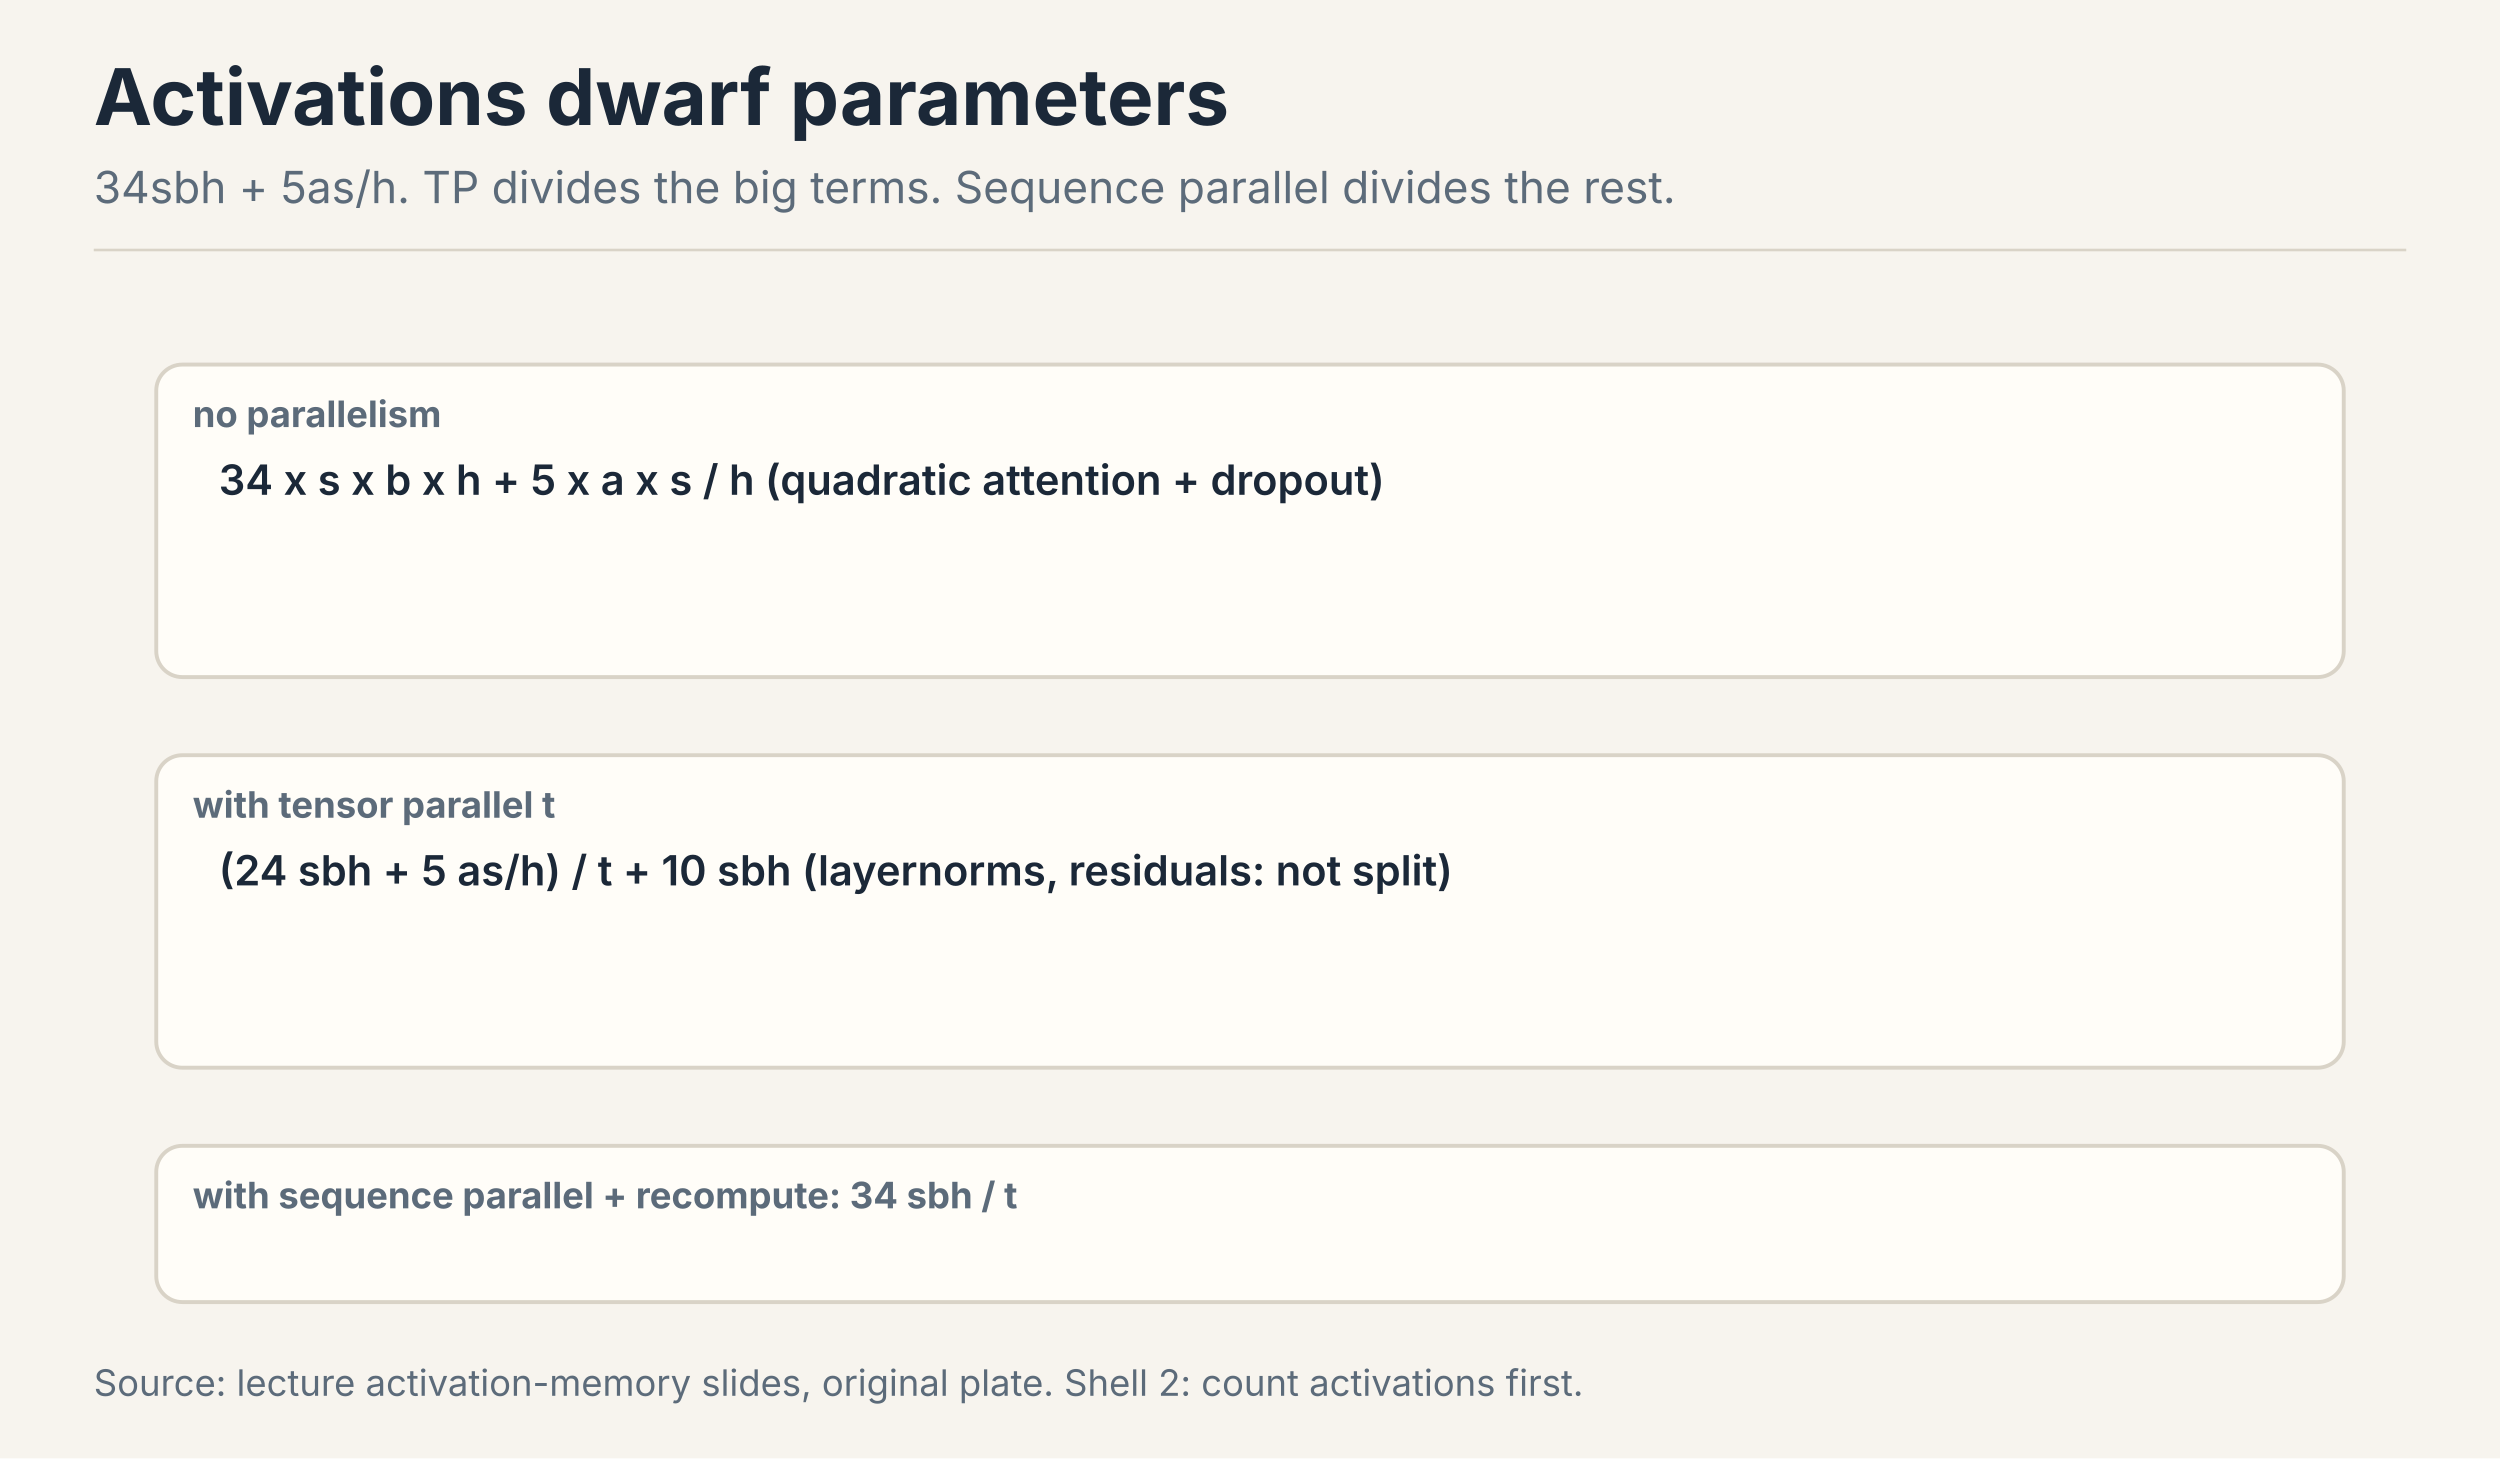
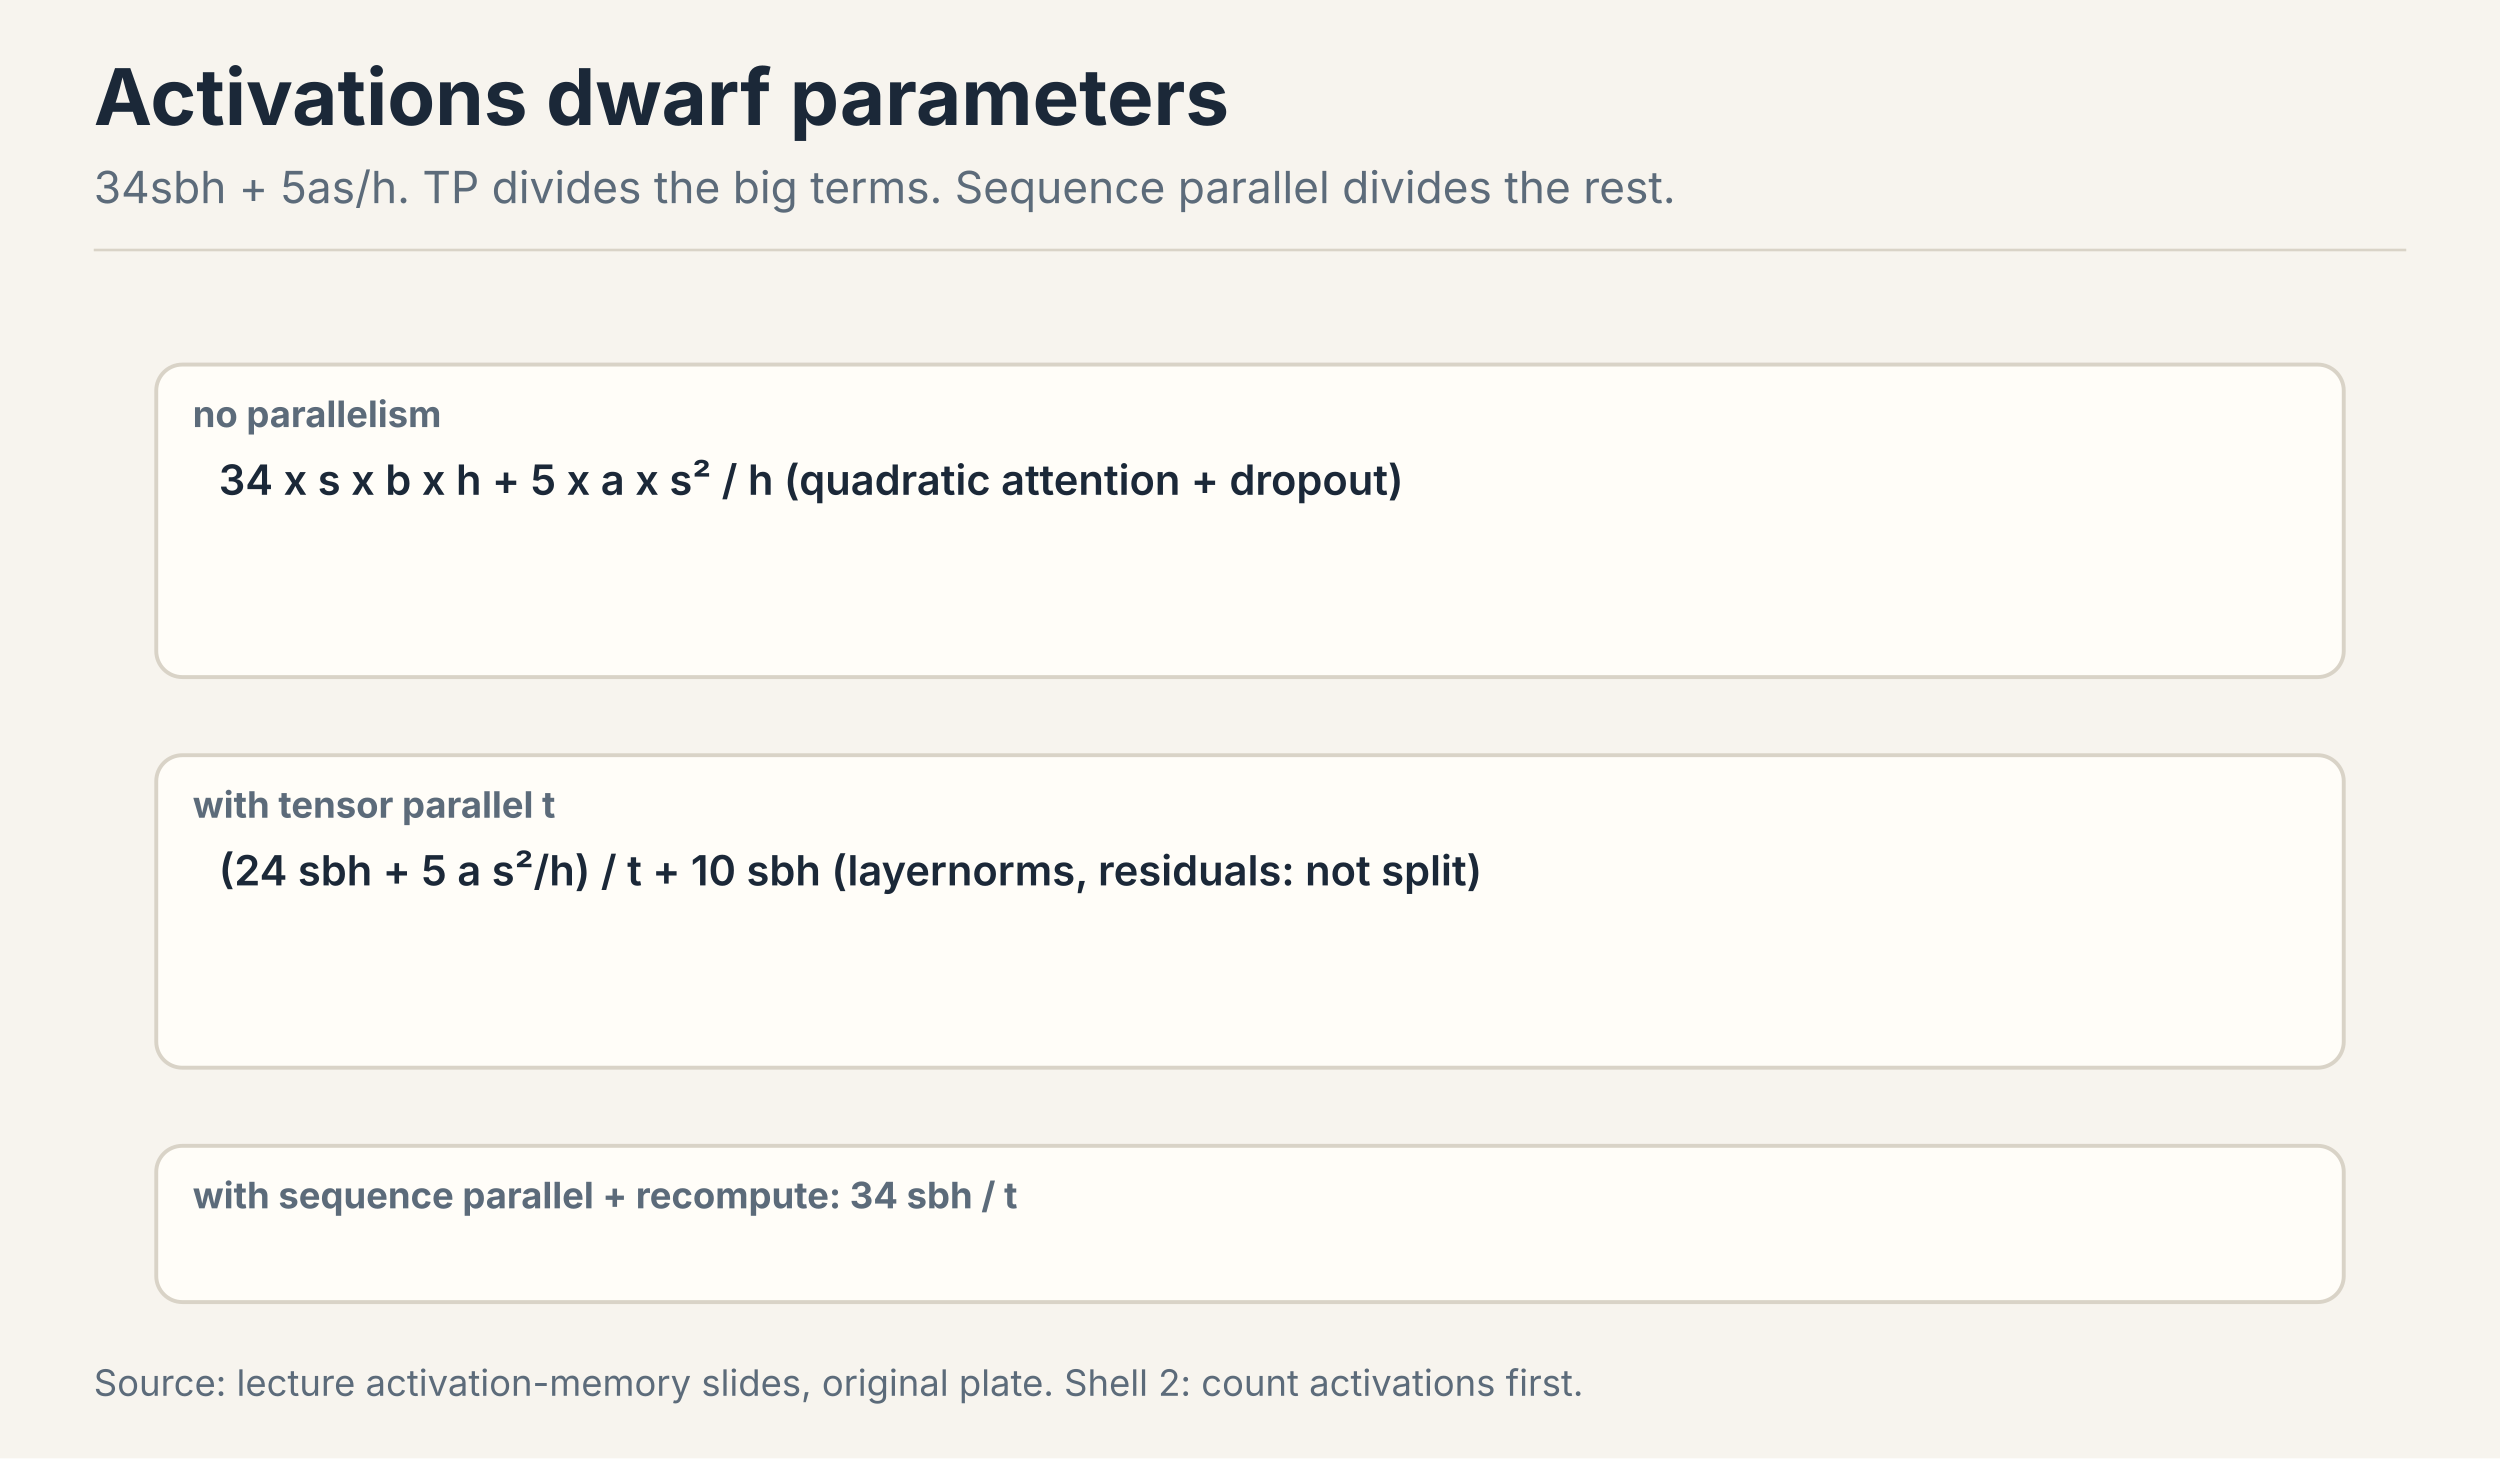
- <svg xmlns="http://www.w3.org/2000/svg" width="960" height="560" viewBox="0 0 960 560" font-family="system-ui,-apple-system,'Segoe UI',sans-serif">
+ <svg xmlns="http://www.w3.org/2000/svg" width="960" height="560" viewBox="0 0 960 560" font-family="Anthropic Sans, Inter, 'Source Sans 3', 'IBM Plex Sans', sans-serif">
  <rect width="960" height="560" fill="#F7F4EE" />
  <defs>
    <marker id="ah" markerWidth="10" markerHeight="10" refX="8" refY="3" orient="auto">
      <path d="M0,0 L8,3 L0,6 Z" fill="#1E4D8C" />
    </marker>
  </defs>
  <text x="36" y="48" font-size="30" font-weight="700" fill="#1B2838">Activations dwarf parameters</text>
  <text x="36" y="78" font-size="17" fill="#5C6B7A">34sbh + 5as/h. TP divides the big terms. Sequence parallel divides the rest.</text>
  <line x1="36" y1="96" x2="924" y2="96" stroke="#D9D3C7" stroke-width="1" />
  <rect x="60" y="140" width="840" height="120" rx="10" fill="#FFFDF8" stroke="#D9D3C7" stroke-width="1.5" />
  <text x="74" y="164" font-size="14" font-weight="700" fill="#5C6B7A">no parallelism</text>
-   <text x="84" y="190" font-size="16" font-weight="600" fill="#1B2838" text-anchor="start">34 x s x b x h   +   5 x a x s / h  (quadratic attention + dropout)</text>
+   <text x="84" y="190" font-size="16" font-weight="600" fill="#1B2838" text-anchor="start">34 x s x b x h   +   5 x a x s² / h  (quadratic attention + dropout)</text>
  <rect x="60" y="290" width="840" height="120" rx="10" fill="#FFFDF8" stroke="#D9D3C7" stroke-width="1.5" />
  <text x="74" y="314" font-size="14" font-weight="700" fill="#5C6B7A">with tensor parallel t</text>
-   <text x="84" y="340" font-size="16" font-weight="600" fill="#1B2838" text-anchor="start">(24 sbh + 5 as/h) / t   +   10 sbh  (layernorms, residuals: not split)</text>
+   <text x="84" y="340" font-size="16" font-weight="600" fill="#1B2838" text-anchor="start">(24 sbh + 5 a s²/h) / t   +   10 sbh  (layernorms, residuals: not split)</text>
  <rect x="60" y="440" width="840" height="60" rx="10" fill="#FFFDF8" stroke="#D9D3C7" stroke-width="1.5" />
  <text x="74" y="464" font-size="14" font-weight="700" fill="#5C6B7A">with sequence parallel + recompute: 34 sbh / t</text>
  <text x="36" y="536" font-size="14" fill="#5C6B7A">Source: lecture activation-memory slides, original plate. Shell 2: count activations first.</text>
</svg>
